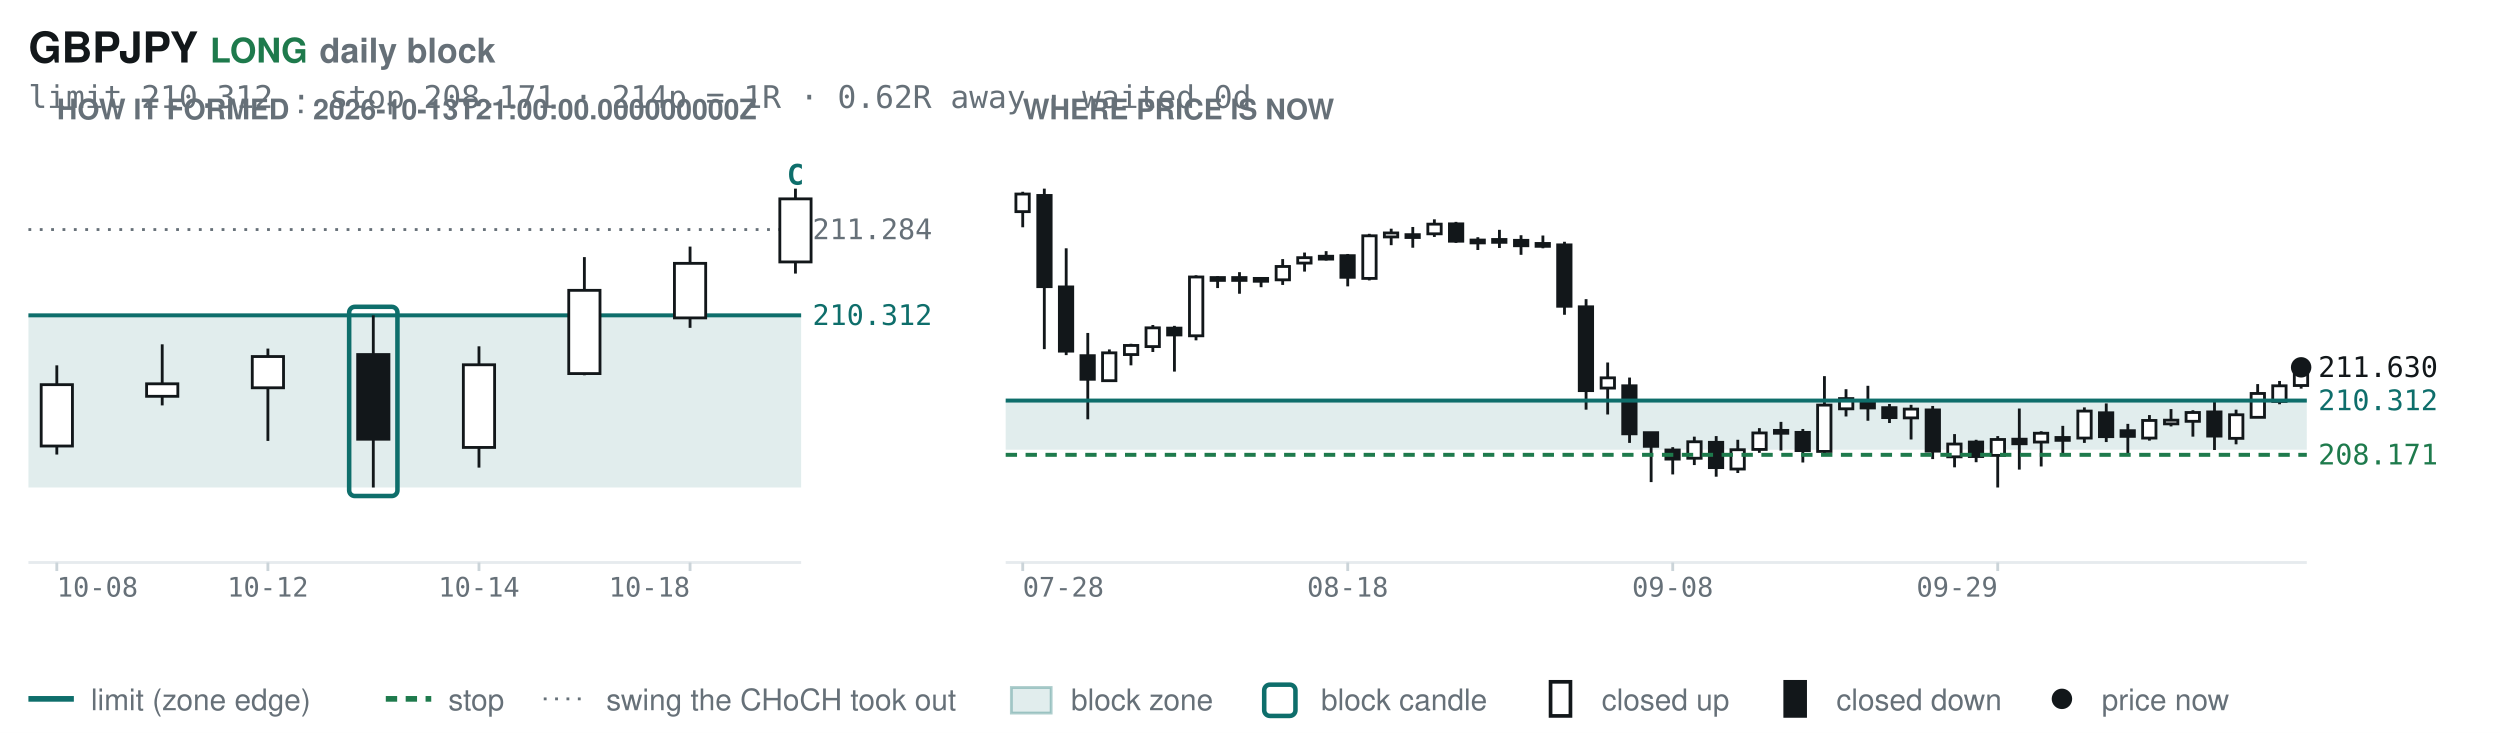
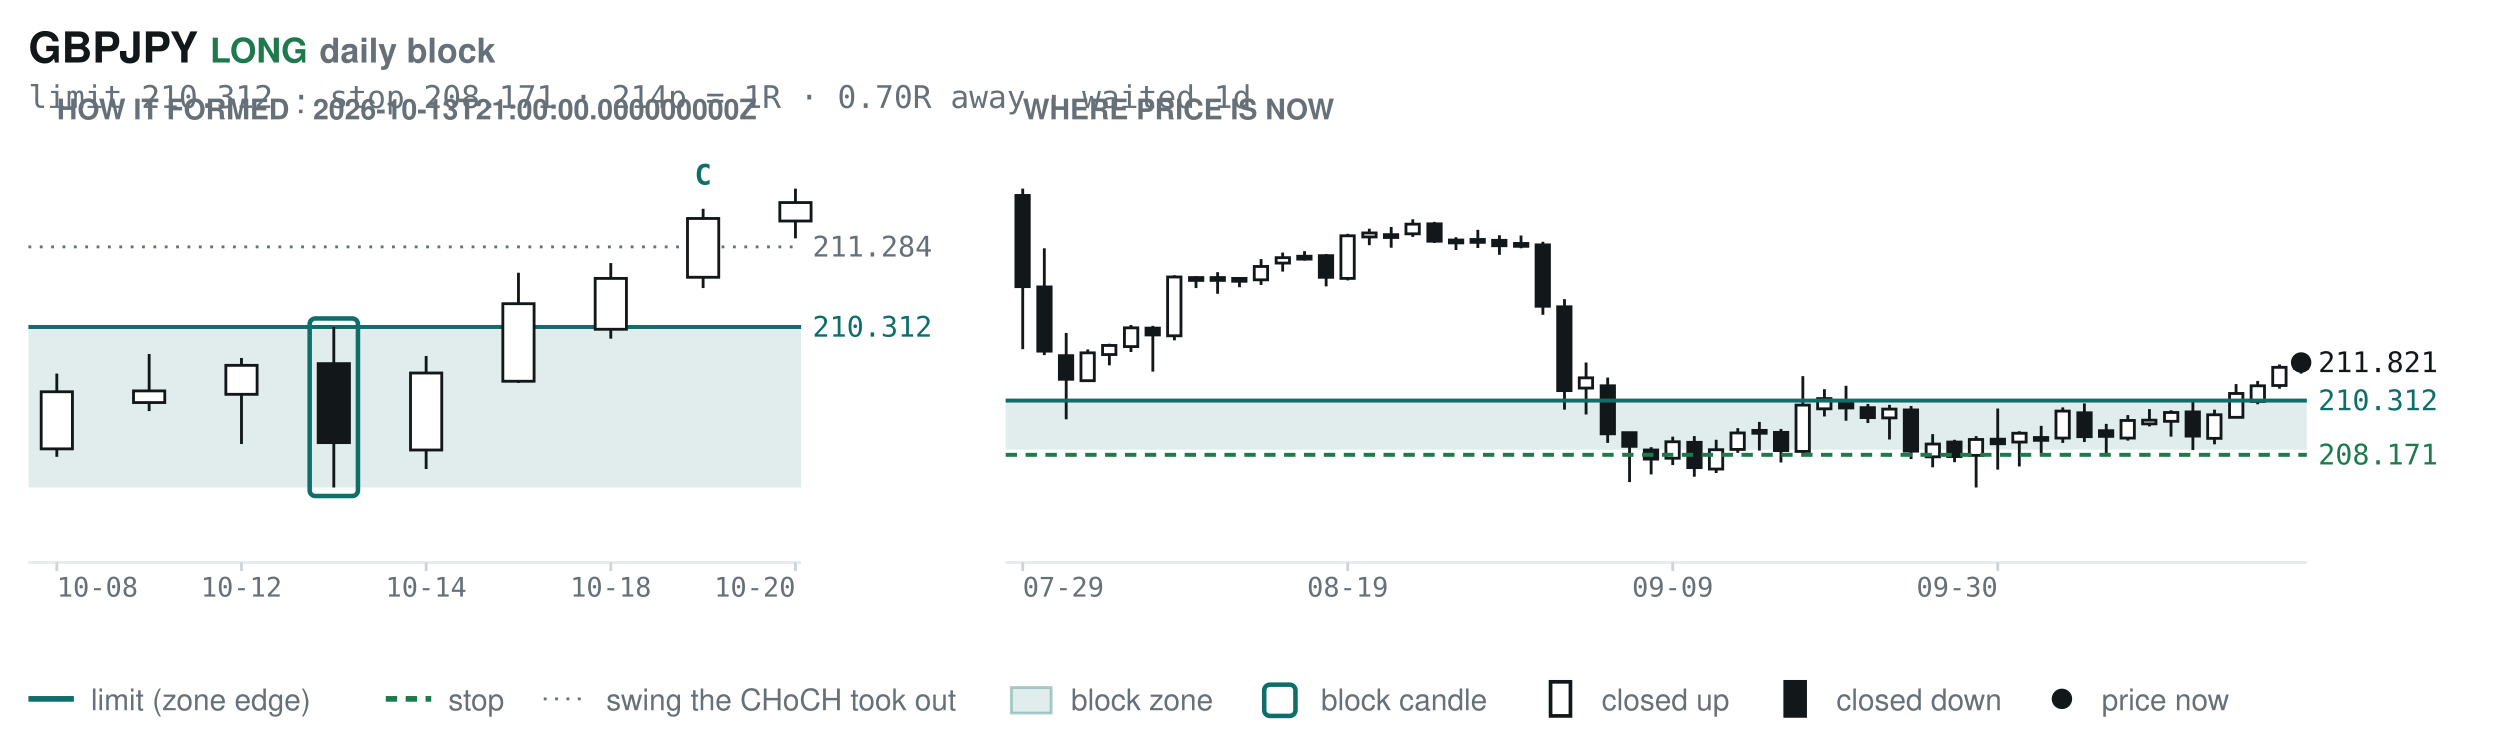
<svg xmlns="http://www.w3.org/2000/svg" viewBox="0 0 880 258" width="880" height="258" role="img" aria-label="GBPJPY long order block: the candles that formed it, and where price is now">
  <rect width="880" height="258" fill="#FFFFFF" />
  <text x="10" y="22" fill="#12171A" font-family="system-ui,-apple-system,Segoe UI,Helvetica,Arial,sans-serif" font-size="15" font-weight="700">GBPJPY <tspan fill="#1E7A4C" font-size="12">LONG</tspan>
    <tspan fill="#667078" font-size="12">daily block</tspan>
  </text>
-   <text x="10" y="38" fill="#667078" font-family="ui-monospace,SFMono-Regular,Menlo,Consolas,monospace" font-size="11">limit 210.312 · stop 208.171 · 214p = 1R · 0.62R away · waited 0d</text>
+   <text x="10" y="38" fill="#667078" font-family="ui-monospace,SFMono-Regular,Menlo,Consolas,monospace" font-size="11">limit 210.312 · stop 208.171 · 214p = 1R · 0.70R away · waited 1d</text>
  <text x="20" y="42" fill="#667078" font-family="system-ui,-apple-system,Segoe UI,Helvetica,Arial,sans-serif" font-size="10" font-weight="600">HOW IT FORMED · 2026-10-13T21:00:00.000000000Z</text>
  <text x="360" y="42" fill="#667078" font-family="system-ui,-apple-system,Segoe UI,Helvetica,Arial,sans-serif" font-size="10" font-weight="600">WHERE PRICE IS NOW</text>
-   <rect x="10.0" y="111.0" width="272.0" height="60.6" fill="#0E6E6B1F" />
-   <line x1="10.0" y1="80.8" x2="282.0" y2="80.8" stroke="#667078" stroke-width="1" stroke-dasharray="1 3" />
-   <line x1="10.0" y1="111.0" x2="282.0" y2="111.0" stroke="#0E6E6B" stroke-width="1.4" />
-   <line x1="20.0" y1="128.6" x2="20.0" y2="160.0" stroke="#12171A" stroke-width="1" />
-   <rect x="14.5" y="135.4" width="11.0" height="21.6" fill="#FFFFFF" stroke="#12171A" stroke-width="1" />
-   <line x1="57.1" y1="121.2" x2="57.1" y2="142.7" stroke="#12171A" stroke-width="1" />
-   <rect x="51.6" y="135.1" width="11.0" height="4.4" fill="#FFFFFF" stroke="#12171A" stroke-width="1" />
-   <line x1="94.3" y1="122.7" x2="94.3" y2="155.2" stroke="#12171A" stroke-width="1" />
-   <rect x="88.8" y="125.5" width="11.0" height="11.0" fill="#FFFFFF" stroke="#12171A" stroke-width="1" />
-   <line x1="131.4" y1="111.0" x2="131.4" y2="171.6" stroke="#12171A" stroke-width="1" />
-   <rect x="125.9" y="124.8" width="11.0" height="29.8" fill="#12171A" stroke="#12171A" stroke-width="1" />
-   <line x1="168.6" y1="121.9" x2="168.6" y2="164.6" stroke="#12171A" stroke-width="1" />
-   <rect x="163.1" y="128.4" width="11.0" height="29.1" fill="#FFFFFF" stroke="#12171A" stroke-width="1" />
-   <line x1="205.7" y1="90.5" x2="205.7" y2="132.1" stroke="#12171A" stroke-width="1" />
-   <rect x="200.2" y="102.2" width="11.0" height="29.3" fill="#FFFFFF" stroke="#12171A" stroke-width="1" />
-   <line x1="242.9" y1="86.8" x2="242.9" y2="115.4" stroke="#12171A" stroke-width="1" />
-   <rect x="237.4" y="92.7" width="11.0" height="19.2" fill="#FFFFFF" stroke="#12171A" stroke-width="1" />
-   <line x1="280.0" y1="66.4" x2="280.0" y2="96.3" stroke="#12171A" stroke-width="1" />
-   <rect x="274.5" y="70.0" width="11.0" height="22.2" fill="#FFFFFF" stroke="#12171A" stroke-width="1" />
-   <rect x="122.9" y="108.0" width="17.0" height="66.6" fill="none" stroke="#0E6E6B" stroke-width="1.6" rx="2" />
-   <text x="280.0" y="65" fill="#0E6E6B" text-anchor="middle" font-family="ui-monospace,SFMono-Regular,Menlo,Consolas,monospace" font-size="10" font-weight="700">C</text>
+   <rect x="10.0" y="115.1" width="272.0" height="56.5" fill="#0E6E6B1F" />
+   <line x1="10.0" y1="86.9" x2="282.0" y2="86.9" stroke="#667078" stroke-width="1" stroke-dasharray="1 3" />
+   <line x1="10.0" y1="115.1" x2="282.0" y2="115.1" stroke="#0E6E6B" stroke-width="1.4" />
+   <line x1="20.0" y1="131.5" x2="20.0" y2="160.8" stroke="#12171A" stroke-width="1" />
+   <rect x="14.5" y="137.9" width="11.0" height="20.1" fill="#FFFFFF" stroke="#12171A" stroke-width="1" />
+   <line x1="52.5" y1="124.6" x2="52.5" y2="144.7" stroke="#12171A" stroke-width="1" />
+   <rect x="47.0" y="137.6" width="11.0" height="4.1" fill="#FFFFFF" stroke="#12171A" stroke-width="1" />
+   <line x1="85.0" y1="126.0" x2="85.0" y2="156.3" stroke="#12171A" stroke-width="1" />
+   <rect x="79.5" y="128.6" width="11.0" height="10.2" fill="#FFFFFF" stroke="#12171A" stroke-width="1" />
+   <line x1="117.5" y1="115.1" x2="117.5" y2="171.6" stroke="#12171A" stroke-width="1" />
+   <rect x="112.0" y="128.0" width="11.0" height="27.8" fill="#12171A" stroke="#12171A" stroke-width="1" />
+   <line x1="150.0" y1="125.3" x2="150.0" y2="165.1" stroke="#12171A" stroke-width="1" />
+   <rect x="144.5" y="131.3" width="11.0" height="27.1" fill="#FFFFFF" stroke="#12171A" stroke-width="1" />
+   <line x1="182.5" y1="96.0" x2="182.5" y2="134.8" stroke="#12171A" stroke-width="1" />
+   <rect x="177.0" y="106.9" width="11.0" height="27.3" fill="#FFFFFF" stroke="#12171A" stroke-width="1" />
+   <line x1="215.0" y1="92.6" x2="215.0" y2="119.2" stroke="#12171A" stroke-width="1" />
+   <rect x="209.5" y="98.0" width="11.0" height="17.9" fill="#FFFFFF" stroke="#12171A" stroke-width="1" />
+   <line x1="247.5" y1="73.5" x2="247.5" y2="101.4" stroke="#12171A" stroke-width="1" />
+   <rect x="242.0" y="76.9" width="11.0" height="20.7" fill="#FFFFFF" stroke="#12171A" stroke-width="1" />
+   <line x1="280.0" y1="66.4" x2="280.0" y2="83.9" stroke="#12171A" stroke-width="1" />
+   <rect x="274.5" y="71.3" width="11.0" height="6.5" fill="#FFFFFF" stroke="#12171A" stroke-width="1" />
+   <rect x="109.0" y="112.1" width="17.0" height="62.5" fill="none" stroke="#0E6E6B" stroke-width="1.6" rx="2" />
+   <text x="247.5" y="65" fill="#0E6E6B" text-anchor="middle" font-family="ui-monospace,SFMono-Regular,Menlo,Consolas,monospace" font-size="10" font-weight="700">C</text>
  <line x1="10.0" y1="198.0" x2="282.0" y2="198.0" stroke="#E6EBEE" stroke-width="1" />
  <line x1="20.0" y1="198.0" x2="20.0" y2="201.0" stroke="#CBD4D9" stroke-width="1" />
  <text x="20.0" y="210.0" fill="#667078" text-anchor="start" font-family="ui-monospace,SFMono-Regular,Menlo,Consolas,monospace" font-size="9.5">10-08</text>
-   <line x1="94.3" y1="198.0" x2="94.3" y2="201.0" stroke="#CBD4D9" stroke-width="1" />
-   <text x="94.3" y="210.0" fill="#667078" text-anchor="middle" font-family="ui-monospace,SFMono-Regular,Menlo,Consolas,monospace" font-size="9.5">10-12</text>
-   <line x1="168.6" y1="198.0" x2="168.6" y2="201.0" stroke="#CBD4D9" stroke-width="1" />
-   <text x="168.6" y="210.0" fill="#667078" text-anchor="middle" font-family="ui-monospace,SFMono-Regular,Menlo,Consolas,monospace" font-size="9.5">10-14</text>
-   <line x1="242.9" y1="198.0" x2="242.9" y2="201.0" stroke="#CBD4D9" stroke-width="1" />
-   <text x="242.9" y="210.0" fill="#667078" text-anchor="end" font-family="ui-monospace,SFMono-Regular,Menlo,Consolas,monospace" font-size="9.5">10-18</text>
-   <text x="286.0" y="114.4" fill="#0E6E6B" font-family="ui-monospace,SFMono-Regular,Menlo,Consolas,monospace" font-size="10">210.312</text>
-   <text x="286.0" y="84.2" fill="#667078" font-family="ui-monospace,SFMono-Regular,Menlo,Consolas,monospace" font-size="10">211.284</text>
+   <line x1="85.0" y1="198.0" x2="85.0" y2="201.0" stroke="#CBD4D9" stroke-width="1" />
+   <text x="85.0" y="210.0" fill="#667078" text-anchor="middle" font-family="ui-monospace,SFMono-Regular,Menlo,Consolas,monospace" font-size="9.5">10-12</text>
+   <line x1="150.0" y1="198.0" x2="150.0" y2="201.0" stroke="#CBD4D9" stroke-width="1" />
+   <text x="150.0" y="210.0" fill="#667078" text-anchor="middle" font-family="ui-monospace,SFMono-Regular,Menlo,Consolas,monospace" font-size="9.5">10-14</text>
+   <line x1="215.0" y1="198.0" x2="215.0" y2="201.0" stroke="#CBD4D9" stroke-width="1" />
+   <text x="215.0" y="210.0" fill="#667078" text-anchor="middle" font-family="ui-monospace,SFMono-Regular,Menlo,Consolas,monospace" font-size="9.5">10-18</text>
+   <line x1="280.0" y1="198.0" x2="280.0" y2="201.0" stroke="#CBD4D9" stroke-width="1" />
+   <text x="280.0" y="210.0" fill="#667078" text-anchor="end" font-family="ui-monospace,SFMono-Regular,Menlo,Consolas,monospace" font-size="9.5">10-20</text>
+   <text x="286.0" y="118.5" fill="#0E6E6B" font-family="ui-monospace,SFMono-Regular,Menlo,Consolas,monospace" font-size="10">210.312</text>
+   <text x="286.0" y="90.3" fill="#667078" font-family="ui-monospace,SFMono-Regular,Menlo,Consolas,monospace" font-size="10">211.284</text>
  <rect x="354.0" y="141.0" width="458.0" height="17.3" fill="#0E6E6B1F" />
-   <line x1="360.0" y1="67.5" x2="360.0" y2="80.0" stroke="#12171A" stroke-width="1" />
-   <rect x="357.6" y="68.3" width="4.7" height="6.2" fill="#FFFFFF" stroke="#12171A" stroke-width="1" />
-   <line x1="367.6" y1="66.4" x2="367.6" y2="122.9" stroke="#12171A" stroke-width="1" />
-   <rect x="365.3" y="68.8" width="4.7" height="32.1" fill="#12171A" stroke="#12171A" stroke-width="1" />
-   <line x1="375.3" y1="87.4" x2="375.3" y2="125.0" stroke="#12171A" stroke-width="1" />
-   <rect x="372.9" y="101.0" width="4.7" height="22.6" fill="#12171A" stroke="#12171A" stroke-width="1" />
-   <line x1="382.9" y1="117.2" x2="382.9" y2="147.6" stroke="#12171A" stroke-width="1" />
-   <rect x="380.5" y="125.2" width="4.7" height="8.3" fill="#12171A" stroke="#12171A" stroke-width="1" />
-   <line x1="390.5" y1="123.0" x2="390.5" y2="134.1" stroke="#12171A" stroke-width="1" />
-   <rect x="388.1" y="124.2" width="4.7" height="9.8" fill="#FFFFFF" stroke="#12171A" stroke-width="1" />
-   <line x1="398.1" y1="121.0" x2="398.1" y2="128.6" stroke="#12171A" stroke-width="1" />
-   <rect x="395.8" y="121.6" width="4.7" height="3.2" fill="#FFFFFF" stroke="#12171A" stroke-width="1" />
-   <line x1="405.8" y1="114.4" x2="405.8" y2="123.9" stroke="#12171A" stroke-width="1" />
-   <rect x="403.4" y="115.4" width="4.7" height="6.6" fill="#FFFFFF" stroke="#12171A" stroke-width="1" />
-   <line x1="413.4" y1="114.7" x2="413.4" y2="130.8" stroke="#12171A" stroke-width="1" />
-   <rect x="411.0" y="115.5" width="4.7" height="2.4" fill="#12171A" stroke="#12171A" stroke-width="1" />
-   <line x1="421.0" y1="96.9" x2="421.0" y2="119.8" stroke="#12171A" stroke-width="1" />
-   <rect x="418.7" y="97.5" width="4.7" height="20.7" fill="#FFFFFF" stroke="#12171A" stroke-width="1" />
-   <line x1="428.6" y1="97.2" x2="428.6" y2="101.4" stroke="#12171A" stroke-width="1" />
-   <rect x="426.3" y="97.7" width="4.7" height="1.0" fill="#FFFFFF" stroke="#12171A" stroke-width="1" />
-   <line x1="436.3" y1="95.8" x2="436.3" y2="103.4" stroke="#12171A" stroke-width="1" />
-   <rect x="433.9" y="97.7" width="4.7" height="1.0" fill="#12171A" stroke="#12171A" stroke-width="1" />
-   <line x1="443.9" y1="97.6" x2="443.9" y2="101.1" stroke="#12171A" stroke-width="1" />
-   <rect x="441.5" y="98.0" width="4.7" height="1.0" fill="#12171A" stroke="#12171A" stroke-width="1" />
-   <line x1="451.5" y1="91.2" x2="451.5" y2="100.3" stroke="#12171A" stroke-width="1" />
-   <rect x="449.2" y="93.8" width="4.7" height="4.7" fill="#FFFFFF" stroke="#12171A" stroke-width="1" />
-   <line x1="459.2" y1="88.9" x2="459.2" y2="95.6" stroke="#12171A" stroke-width="1" />
-   <rect x="456.8" y="90.7" width="4.7" height="1.9" fill="#FFFFFF" stroke="#12171A" stroke-width="1" />
-   <line x1="466.8" y1="88.4" x2="466.8" y2="91.7" stroke="#12171A" stroke-width="1" />
-   <rect x="464.4" y="90.2" width="4.7" height="1.0" fill="#12171A" stroke="#12171A" stroke-width="1" />
-   <line x1="474.4" y1="89.4" x2="474.4" y2="100.8" stroke="#12171A" stroke-width="1" />
-   <rect x="472.0" y="90.0" width="4.7" height="7.6" fill="#12171A" stroke="#12171A" stroke-width="1" />
-   <line x1="482.0" y1="82.3" x2="482.0" y2="98.7" stroke="#12171A" stroke-width="1" />
-   <rect x="479.7" y="83.0" width="4.7" height="15.0" fill="#FFFFFF" stroke="#12171A" stroke-width="1" />
-   <line x1="489.7" y1="80.5" x2="489.7" y2="86.3" stroke="#12171A" stroke-width="1" />
-   <rect x="487.3" y="82.0" width="4.7" height="1.4" fill="#FFFFFF" stroke="#12171A" stroke-width="1" />
-   <line x1="497.3" y1="79.9" x2="497.3" y2="87.2" stroke="#12171A" stroke-width="1" />
-   <rect x="494.9" y="82.6" width="4.7" height="1.0" fill="#FFFFFF" stroke="#12171A" stroke-width="1" />
-   <line x1="504.9" y1="77.2" x2="504.9" y2="83.4" stroke="#12171A" stroke-width="1" />
-   <rect x="502.6" y="78.9" width="4.7" height="3.4" fill="#FFFFFF" stroke="#12171A" stroke-width="1" />
-   <line x1="512.5" y1="78.1" x2="512.5" y2="85.5" stroke="#12171A" stroke-width="1" />
-   <rect x="510.2" y="78.8" width="4.7" height="6.1" fill="#12171A" stroke="#12171A" stroke-width="1" />
-   <line x1="520.2" y1="83.5" x2="520.2" y2="88.0" stroke="#12171A" stroke-width="1" />
-   <rect x="517.8" y="84.5" width="4.7" height="1.0" fill="#FFFFFF" stroke="#12171A" stroke-width="1" />
-   <line x1="527.8" y1="80.9" x2="527.8" y2="87.3" stroke="#12171A" stroke-width="1" />
-   <rect x="525.4" y="84.3" width="4.7" height="1.0" fill="#FFFFFF" stroke="#12171A" stroke-width="1" />
-   <line x1="535.4" y1="82.8" x2="535.4" y2="89.7" stroke="#12171A" stroke-width="1" />
-   <rect x="533.1" y="84.6" width="4.7" height="1.9" fill="#12171A" stroke="#12171A" stroke-width="1" />
-   <line x1="543.1" y1="82.9" x2="543.1" y2="87.4" stroke="#12171A" stroke-width="1" />
-   <rect x="540.7" y="85.7" width="4.7" height="1.0" fill="#FFFFFF" stroke="#12171A" stroke-width="1" />
-   <line x1="550.7" y1="85.1" x2="550.7" y2="110.8" stroke="#12171A" stroke-width="1" />
-   <rect x="548.3" y="86.2" width="4.7" height="21.6" fill="#12171A" stroke="#12171A" stroke-width="1" />
-   <line x1="558.3" y1="105.3" x2="558.3" y2="144.2" stroke="#12171A" stroke-width="1" />
-   <rect x="555.9" y="108.0" width="4.7" height="29.5" fill="#12171A" stroke="#12171A" stroke-width="1" />
-   <line x1="565.9" y1="127.6" x2="565.9" y2="145.9" stroke="#12171A" stroke-width="1" />
-   <rect x="563.6" y="133.0" width="4.7" height="3.6" fill="#FFFFFF" stroke="#12171A" stroke-width="1" />
-   <line x1="573.6" y1="132.9" x2="573.6" y2="155.9" stroke="#12171A" stroke-width="1" />
-   <rect x="571.2" y="135.8" width="4.7" height="16.9" fill="#12171A" stroke="#12171A" stroke-width="1" />
-   <line x1="581.2" y1="152.1" x2="581.2" y2="169.7" stroke="#12171A" stroke-width="1" />
-   <rect x="578.8" y="152.3" width="4.7" height="4.8" fill="#12171A" stroke="#12171A" stroke-width="1" />
-   <line x1="588.8" y1="157.4" x2="588.8" y2="167.0" stroke="#12171A" stroke-width="1" />
-   <rect x="586.4" y="158.4" width="4.7" height="3.2" fill="#12171A" stroke="#12171A" stroke-width="1" />
-   <line x1="596.4" y1="153.7" x2="596.4" y2="163.7" stroke="#12171A" stroke-width="1" />
-   <rect x="594.1" y="155.5" width="4.7" height="5.8" fill="#FFFFFF" stroke="#12171A" stroke-width="1" />
-   <line x1="604.1" y1="153.5" x2="604.1" y2="167.8" stroke="#12171A" stroke-width="1" />
-   <rect x="601.7" y="155.7" width="4.7" height="8.9" fill="#12171A" stroke="#12171A" stroke-width="1" />
-   <line x1="611.7" y1="154.8" x2="611.7" y2="166.5" stroke="#12171A" stroke-width="1" />
-   <rect x="609.3" y="158.3" width="4.7" height="6.8" fill="#FFFFFF" stroke="#12171A" stroke-width="1" />
-   <line x1="619.3" y1="150.7" x2="619.3" y2="159.4" stroke="#12171A" stroke-width="1" />
-   <rect x="617.0" y="152.4" width="4.7" height="5.8" fill="#FFFFFF" stroke="#12171A" stroke-width="1" />
-   <line x1="626.9" y1="148.5" x2="626.9" y2="158.6" stroke="#12171A" stroke-width="1" />
-   <rect x="624.6" y="151.5" width="4.7" height="1.0" fill="#FFFFFF" stroke="#12171A" stroke-width="1" />
-   <line x1="634.6" y1="151.0" x2="634.6" y2="162.8" stroke="#12171A" stroke-width="1" />
-   <rect x="632.2" y="152.2" width="4.7" height="6.4" fill="#12171A" stroke="#12171A" stroke-width="1" />
-   <line x1="642.2" y1="132.4" x2="642.2" y2="159.5" stroke="#12171A" stroke-width="1" />
-   <rect x="639.8" y="142.6" width="4.7" height="16.3" fill="#FFFFFF" stroke="#12171A" stroke-width="1" />
-   <line x1="649.8" y1="137.0" x2="649.8" y2="146.6" stroke="#12171A" stroke-width="1" />
-   <rect x="647.5" y="140.3" width="4.7" height="3.6" fill="#FFFFFF" stroke="#12171A" stroke-width="1" />
-   <line x1="657.5" y1="135.8" x2="657.5" y2="148.1" stroke="#12171A" stroke-width="1" />
-   <rect x="655.1" y="141.5" width="4.7" height="2.1" fill="#12171A" stroke="#12171A" stroke-width="1" />
-   <line x1="665.1" y1="142.2" x2="665.1" y2="148.9" stroke="#12171A" stroke-width="1" />
-   <rect x="662.7" y="143.5" width="4.7" height="3.5" fill="#12171A" stroke="#12171A" stroke-width="1" />
-   <line x1="672.7" y1="142.5" x2="672.7" y2="154.7" stroke="#12171A" stroke-width="1" />
-   <rect x="670.3" y="144.0" width="4.7" height="3.1" fill="#FFFFFF" stroke="#12171A" stroke-width="1" />
-   <line x1="680.3" y1="142.9" x2="680.3" y2="161.6" stroke="#12171A" stroke-width="1" />
-   <rect x="678.0" y="144.3" width="4.7" height="14.5" fill="#12171A" stroke="#12171A" stroke-width="1" />
-   <line x1="688.0" y1="152.8" x2="688.0" y2="164.5" stroke="#12171A" stroke-width="1" />
-   <rect x="685.6" y="156.3" width="4.7" height="4.5" fill="#FFFFFF" stroke="#12171A" stroke-width="1" />
-   <line x1="695.6" y1="154.8" x2="695.6" y2="162.7" stroke="#12171A" stroke-width="1" />
-   <rect x="693.2" y="155.6" width="4.7" height="5.1" fill="#12171A" stroke="#12171A" stroke-width="1" />
-   <line x1="703.2" y1="153.5" x2="703.2" y2="171.6" stroke="#12171A" stroke-width="1" />
-   <rect x="700.9" y="154.7" width="4.7" height="5.6" fill="#FFFFFF" stroke="#12171A" stroke-width="1" />
-   <line x1="710.8" y1="143.8" x2="710.8" y2="165.3" stroke="#12171A" stroke-width="1" />
-   <rect x="708.5" y="154.6" width="4.7" height="1.6" fill="#12171A" stroke="#12171A" stroke-width="1" />
-   <line x1="718.5" y1="151.8" x2="718.5" y2="164.2" stroke="#12171A" stroke-width="1" />
-   <rect x="716.1" y="152.5" width="4.7" height="3.1" fill="#FFFFFF" stroke="#12171A" stroke-width="1" />
-   <line x1="726.1" y1="149.9" x2="726.1" y2="159.5" stroke="#12171A" stroke-width="1" />
-   <rect x="723.7" y="154.0" width="4.7" height="1.0" fill="#12171A" stroke="#12171A" stroke-width="1" />
-   <line x1="733.7" y1="143.4" x2="733.7" y2="155.9" stroke="#12171A" stroke-width="1" />
-   <rect x="731.4" y="144.7" width="4.7" height="9.5" fill="#FFFFFF" stroke="#12171A" stroke-width="1" />
-   <line x1="741.4" y1="142.0" x2="741.4" y2="155.6" stroke="#12171A" stroke-width="1" />
-   <rect x="739.0" y="145.3" width="4.7" height="8.4" fill="#12171A" stroke="#12171A" stroke-width="1" />
-   <line x1="749.0" y1="149.2" x2="749.0" y2="159.9" stroke="#12171A" stroke-width="1" />
-   <rect x="746.6" y="151.6" width="4.7" height="2.0" fill="#12171A" stroke="#12171A" stroke-width="1" />
-   <line x1="756.6" y1="146.1" x2="756.6" y2="155.1" stroke="#12171A" stroke-width="1" />
-   <rect x="754.2" y="148.0" width="4.7" height="6.2" fill="#FFFFFF" stroke="#12171A" stroke-width="1" />
-   <line x1="764.2" y1="144.0" x2="764.2" y2="150.1" stroke="#12171A" stroke-width="1" />
-   <rect x="761.9" y="147.9" width="4.7" height="1.3" fill="#FFFFFF" stroke="#12171A" stroke-width="1" />
-   <line x1="771.9" y1="144.4" x2="771.9" y2="153.7" stroke="#12171A" stroke-width="1" />
-   <rect x="769.5" y="145.2" width="4.7" height="3.1" fill="#FFFFFF" stroke="#12171A" stroke-width="1" />
-   <line x1="779.5" y1="141.0" x2="779.5" y2="158.4" stroke="#12171A" stroke-width="1" />
-   <rect x="777.1" y="145.0" width="4.7" height="8.5" fill="#12171A" stroke="#12171A" stroke-width="1" />
-   <line x1="787.1" y1="144.2" x2="787.1" y2="156.4" stroke="#12171A" stroke-width="1" />
-   <rect x="784.8" y="146.0" width="4.7" height="8.3" fill="#FFFFFF" stroke="#12171A" stroke-width="1" />
-   <line x1="794.7" y1="135.2" x2="794.7" y2="147.1" stroke="#12171A" stroke-width="1" />
-   <rect x="792.4" y="138.5" width="4.7" height="8.4" fill="#FFFFFF" stroke="#12171A" stroke-width="1" />
-   <line x1="802.4" y1="134.1" x2="802.4" y2="142.3" stroke="#12171A" stroke-width="1" />
-   <rect x="800.0" y="135.8" width="4.7" height="5.5" fill="#FFFFFF" stroke="#12171A" stroke-width="1" />
-   <line x1="810.0" y1="128.3" x2="810.0" y2="136.8" stroke="#12171A" stroke-width="1" />
-   <rect x="807.6" y="129.3" width="4.7" height="6.4" fill="#FFFFFF" stroke="#12171A" stroke-width="1" />
+   <line x1="360.0" y1="66.4" x2="360.0" y2="122.9" stroke="#12171A" stroke-width="1" />
+   <rect x="357.6" y="68.8" width="4.7" height="32.1" fill="#12171A" stroke="#12171A" stroke-width="1" />
+   <line x1="367.6" y1="87.4" x2="367.6" y2="125.0" stroke="#12171A" stroke-width="1" />
+   <rect x="365.3" y="101.0" width="4.7" height="22.6" fill="#12171A" stroke="#12171A" stroke-width="1" />
+   <line x1="375.3" y1="117.2" x2="375.3" y2="147.6" stroke="#12171A" stroke-width="1" />
+   <rect x="372.9" y="125.2" width="4.7" height="8.3" fill="#12171A" stroke="#12171A" stroke-width="1" />
+   <line x1="382.9" y1="123.0" x2="382.9" y2="134.1" stroke="#12171A" stroke-width="1" />
+   <rect x="380.5" y="124.2" width="4.7" height="9.8" fill="#FFFFFF" stroke="#12171A" stroke-width="1" />
+   <line x1="390.5" y1="121.0" x2="390.5" y2="128.6" stroke="#12171A" stroke-width="1" />
+   <rect x="388.1" y="121.6" width="4.7" height="3.2" fill="#FFFFFF" stroke="#12171A" stroke-width="1" />
+   <line x1="398.1" y1="114.4" x2="398.1" y2="123.9" stroke="#12171A" stroke-width="1" />
+   <rect x="395.8" y="115.4" width="4.7" height="6.6" fill="#FFFFFF" stroke="#12171A" stroke-width="1" />
+   <line x1="405.8" y1="114.7" x2="405.8" y2="130.8" stroke="#12171A" stroke-width="1" />
+   <rect x="403.4" y="115.5" width="4.7" height="2.4" fill="#12171A" stroke="#12171A" stroke-width="1" />
+   <line x1="413.4" y1="96.9" x2="413.4" y2="119.8" stroke="#12171A" stroke-width="1" />
+   <rect x="411.0" y="97.5" width="4.7" height="20.7" fill="#FFFFFF" stroke="#12171A" stroke-width="1" />
+   <line x1="421.0" y1="97.2" x2="421.0" y2="101.4" stroke="#12171A" stroke-width="1" />
+   <rect x="418.7" y="97.7" width="4.7" height="1.0" fill="#FFFFFF" stroke="#12171A" stroke-width="1" />
+   <line x1="428.6" y1="95.8" x2="428.6" y2="103.4" stroke="#12171A" stroke-width="1" />
+   <rect x="426.3" y="97.7" width="4.7" height="1.0" fill="#12171A" stroke="#12171A" stroke-width="1" />
+   <line x1="436.3" y1="97.6" x2="436.3" y2="101.1" stroke="#12171A" stroke-width="1" />
+   <rect x="433.9" y="98.0" width="4.7" height="1.0" fill="#12171A" stroke="#12171A" stroke-width="1" />
+   <line x1="443.9" y1="91.2" x2="443.9" y2="100.3" stroke="#12171A" stroke-width="1" />
+   <rect x="441.5" y="93.8" width="4.7" height="4.7" fill="#FFFFFF" stroke="#12171A" stroke-width="1" />
+   <line x1="451.5" y1="88.9" x2="451.5" y2="95.6" stroke="#12171A" stroke-width="1" />
+   <rect x="449.2" y="90.7" width="4.7" height="1.9" fill="#FFFFFF" stroke="#12171A" stroke-width="1" />
+   <line x1="459.2" y1="88.4" x2="459.2" y2="91.7" stroke="#12171A" stroke-width="1" />
+   <rect x="456.8" y="90.2" width="4.7" height="1.0" fill="#12171A" stroke="#12171A" stroke-width="1" />
+   <line x1="466.8" y1="89.4" x2="466.8" y2="100.8" stroke="#12171A" stroke-width="1" />
+   <rect x="464.4" y="90.0" width="4.7" height="7.6" fill="#12171A" stroke="#12171A" stroke-width="1" />
+   <line x1="474.4" y1="82.3" x2="474.4" y2="98.7" stroke="#12171A" stroke-width="1" />
+   <rect x="472.0" y="83.0" width="4.7" height="15.0" fill="#FFFFFF" stroke="#12171A" stroke-width="1" />
+   <line x1="482.0" y1="80.5" x2="482.0" y2="86.3" stroke="#12171A" stroke-width="1" />
+   <rect x="479.7" y="82.0" width="4.7" height="1.4" fill="#FFFFFF" stroke="#12171A" stroke-width="1" />
+   <line x1="489.7" y1="79.9" x2="489.7" y2="87.2" stroke="#12171A" stroke-width="1" />
+   <rect x="487.3" y="82.6" width="4.7" height="1.0" fill="#FFFFFF" stroke="#12171A" stroke-width="1" />
+   <line x1="497.3" y1="77.2" x2="497.3" y2="83.4" stroke="#12171A" stroke-width="1" />
+   <rect x="494.9" y="78.9" width="4.7" height="3.4" fill="#FFFFFF" stroke="#12171A" stroke-width="1" />
+   <line x1="504.9" y1="78.1" x2="504.9" y2="85.5" stroke="#12171A" stroke-width="1" />
+   <rect x="502.6" y="78.8" width="4.7" height="6.1" fill="#12171A" stroke="#12171A" stroke-width="1" />
+   <line x1="512.5" y1="83.5" x2="512.5" y2="88.0" stroke="#12171A" stroke-width="1" />
+   <rect x="510.2" y="84.5" width="4.7" height="1.0" fill="#FFFFFF" stroke="#12171A" stroke-width="1" />
+   <line x1="520.2" y1="80.9" x2="520.2" y2="87.3" stroke="#12171A" stroke-width="1" />
+   <rect x="517.8" y="84.3" width="4.7" height="1.0" fill="#FFFFFF" stroke="#12171A" stroke-width="1" />
+   <line x1="527.8" y1="82.8" x2="527.8" y2="89.7" stroke="#12171A" stroke-width="1" />
+   <rect x="525.4" y="84.6" width="4.7" height="1.9" fill="#12171A" stroke="#12171A" stroke-width="1" />
+   <line x1="535.4" y1="82.9" x2="535.4" y2="87.4" stroke="#12171A" stroke-width="1" />
+   <rect x="533.1" y="85.7" width="4.7" height="1.0" fill="#FFFFFF" stroke="#12171A" stroke-width="1" />
+   <line x1="543.1" y1="85.1" x2="543.1" y2="110.8" stroke="#12171A" stroke-width="1" />
+   <rect x="540.7" y="86.2" width="4.7" height="21.6" fill="#12171A" stroke="#12171A" stroke-width="1" />
+   <line x1="550.7" y1="105.3" x2="550.7" y2="144.2" stroke="#12171A" stroke-width="1" />
+   <rect x="548.3" y="108.0" width="4.7" height="29.5" fill="#12171A" stroke="#12171A" stroke-width="1" />
+   <line x1="558.3" y1="127.6" x2="558.3" y2="145.9" stroke="#12171A" stroke-width="1" />
+   <rect x="555.9" y="133.0" width="4.7" height="3.6" fill="#FFFFFF" stroke="#12171A" stroke-width="1" />
+   <line x1="565.9" y1="132.9" x2="565.9" y2="155.9" stroke="#12171A" stroke-width="1" />
+   <rect x="563.6" y="135.8" width="4.7" height="16.9" fill="#12171A" stroke="#12171A" stroke-width="1" />
+   <line x1="573.6" y1="152.1" x2="573.6" y2="169.7" stroke="#12171A" stroke-width="1" />
+   <rect x="571.2" y="152.3" width="4.7" height="4.8" fill="#12171A" stroke="#12171A" stroke-width="1" />
+   <line x1="581.2" y1="157.4" x2="581.2" y2="167.0" stroke="#12171A" stroke-width="1" />
+   <rect x="578.8" y="158.4" width="4.7" height="3.2" fill="#12171A" stroke="#12171A" stroke-width="1" />
+   <line x1="588.8" y1="153.7" x2="588.8" y2="163.7" stroke="#12171A" stroke-width="1" />
+   <rect x="586.4" y="155.5" width="4.7" height="5.8" fill="#FFFFFF" stroke="#12171A" stroke-width="1" />
+   <line x1="596.4" y1="153.5" x2="596.4" y2="167.8" stroke="#12171A" stroke-width="1" />
+   <rect x="594.1" y="155.7" width="4.7" height="8.9" fill="#12171A" stroke="#12171A" stroke-width="1" />
+   <line x1="604.1" y1="154.8" x2="604.1" y2="166.5" stroke="#12171A" stroke-width="1" />
+   <rect x="601.7" y="158.3" width="4.7" height="6.8" fill="#FFFFFF" stroke="#12171A" stroke-width="1" />
+   <line x1="611.7" y1="150.7" x2="611.7" y2="159.4" stroke="#12171A" stroke-width="1" />
+   <rect x="609.3" y="152.4" width="4.7" height="5.8" fill="#FFFFFF" stroke="#12171A" stroke-width="1" />
+   <line x1="619.3" y1="148.5" x2="619.3" y2="158.6" stroke="#12171A" stroke-width="1" />
+   <rect x="617.0" y="151.5" width="4.7" height="1.0" fill="#FFFFFF" stroke="#12171A" stroke-width="1" />
+   <line x1="626.9" y1="151.0" x2="626.9" y2="162.8" stroke="#12171A" stroke-width="1" />
+   <rect x="624.6" y="152.2" width="4.7" height="6.4" fill="#12171A" stroke="#12171A" stroke-width="1" />
+   <line x1="634.6" y1="132.4" x2="634.6" y2="159.5" stroke="#12171A" stroke-width="1" />
+   <rect x="632.2" y="142.6" width="4.7" height="16.3" fill="#FFFFFF" stroke="#12171A" stroke-width="1" />
+   <line x1="642.2" y1="137.0" x2="642.2" y2="146.6" stroke="#12171A" stroke-width="1" />
+   <rect x="639.8" y="140.3" width="4.7" height="3.6" fill="#FFFFFF" stroke="#12171A" stroke-width="1" />
+   <line x1="649.8" y1="135.8" x2="649.8" y2="148.1" stroke="#12171A" stroke-width="1" />
+   <rect x="647.5" y="141.5" width="4.7" height="2.1" fill="#12171A" stroke="#12171A" stroke-width="1" />
+   <line x1="657.5" y1="142.2" x2="657.5" y2="148.9" stroke="#12171A" stroke-width="1" />
+   <rect x="655.1" y="143.5" width="4.7" height="3.5" fill="#12171A" stroke="#12171A" stroke-width="1" />
+   <line x1="665.1" y1="142.5" x2="665.1" y2="154.7" stroke="#12171A" stroke-width="1" />
+   <rect x="662.7" y="144.0" width="4.7" height="3.1" fill="#FFFFFF" stroke="#12171A" stroke-width="1" />
+   <line x1="672.7" y1="142.9" x2="672.7" y2="161.6" stroke="#12171A" stroke-width="1" />
+   <rect x="670.3" y="144.3" width="4.7" height="14.5" fill="#12171A" stroke="#12171A" stroke-width="1" />
+   <line x1="680.3" y1="152.8" x2="680.3" y2="164.5" stroke="#12171A" stroke-width="1" />
+   <rect x="678.0" y="156.3" width="4.7" height="4.5" fill="#FFFFFF" stroke="#12171A" stroke-width="1" />
+   <line x1="688.0" y1="154.8" x2="688.0" y2="162.7" stroke="#12171A" stroke-width="1" />
+   <rect x="685.6" y="155.6" width="4.7" height="5.1" fill="#12171A" stroke="#12171A" stroke-width="1" />
+   <line x1="695.6" y1="153.5" x2="695.6" y2="171.6" stroke="#12171A" stroke-width="1" />
+   <rect x="693.2" y="154.7" width="4.7" height="5.6" fill="#FFFFFF" stroke="#12171A" stroke-width="1" />
+   <line x1="703.2" y1="143.8" x2="703.2" y2="165.3" stroke="#12171A" stroke-width="1" />
+   <rect x="700.9" y="154.6" width="4.7" height="1.6" fill="#12171A" stroke="#12171A" stroke-width="1" />
+   <line x1="710.8" y1="151.8" x2="710.8" y2="164.2" stroke="#12171A" stroke-width="1" />
+   <rect x="708.5" y="152.5" width="4.7" height="3.1" fill="#FFFFFF" stroke="#12171A" stroke-width="1" />
+   <line x1="718.5" y1="149.9" x2="718.5" y2="159.5" stroke="#12171A" stroke-width="1" />
+   <rect x="716.1" y="154.0" width="4.7" height="1.0" fill="#12171A" stroke="#12171A" stroke-width="1" />
+   <line x1="726.1" y1="143.4" x2="726.1" y2="155.9" stroke="#12171A" stroke-width="1" />
+   <rect x="723.7" y="144.7" width="4.7" height="9.5" fill="#FFFFFF" stroke="#12171A" stroke-width="1" />
+   <line x1="733.7" y1="142.0" x2="733.7" y2="155.6" stroke="#12171A" stroke-width="1" />
+   <rect x="731.4" y="145.3" width="4.7" height="8.4" fill="#12171A" stroke="#12171A" stroke-width="1" />
+   <line x1="741.4" y1="149.2" x2="741.4" y2="159.9" stroke="#12171A" stroke-width="1" />
+   <rect x="739.0" y="151.6" width="4.7" height="2.0" fill="#12171A" stroke="#12171A" stroke-width="1" />
+   <line x1="749.0" y1="146.1" x2="749.0" y2="155.1" stroke="#12171A" stroke-width="1" />
+   <rect x="746.6" y="148.0" width="4.7" height="6.2" fill="#FFFFFF" stroke="#12171A" stroke-width="1" />
+   <line x1="756.6" y1="144.0" x2="756.6" y2="150.1" stroke="#12171A" stroke-width="1" />
+   <rect x="754.2" y="147.9" width="4.7" height="1.3" fill="#FFFFFF" stroke="#12171A" stroke-width="1" />
+   <line x1="764.2" y1="144.4" x2="764.2" y2="153.7" stroke="#12171A" stroke-width="1" />
+   <rect x="761.9" y="145.2" width="4.7" height="3.1" fill="#FFFFFF" stroke="#12171A" stroke-width="1" />
+   <line x1="771.9" y1="141.0" x2="771.9" y2="158.4" stroke="#12171A" stroke-width="1" />
+   <rect x="769.5" y="145.0" width="4.7" height="8.5" fill="#12171A" stroke="#12171A" stroke-width="1" />
+   <line x1="779.5" y1="144.2" x2="779.5" y2="156.4" stroke="#12171A" stroke-width="1" />
+   <rect x="777.1" y="146.0" width="4.7" height="8.3" fill="#FFFFFF" stroke="#12171A" stroke-width="1" />
+   <line x1="787.1" y1="135.2" x2="787.1" y2="147.1" stroke="#12171A" stroke-width="1" />
+   <rect x="784.8" y="138.5" width="4.7" height="8.4" fill="#FFFFFF" stroke="#12171A" stroke-width="1" />
+   <line x1="794.7" y1="134.1" x2="794.7" y2="142.3" stroke="#12171A" stroke-width="1" />
+   <rect x="792.4" y="135.8" width="4.7" height="5.5" fill="#FFFFFF" stroke="#12171A" stroke-width="1" />
+   <line x1="802.4" y1="128.3" x2="802.4" y2="136.8" stroke="#12171A" stroke-width="1" />
+   <rect x="800.0" y="129.3" width="4.7" height="6.4" fill="#FFFFFF" stroke="#12171A" stroke-width="1" />
+   <line x1="810.0" y1="126.1" x2="810.0" y2="131.5" stroke="#12171A" stroke-width="1" />
+   <rect x="807.6" y="127.6" width="4.7" height="2.0" fill="#FFFFFF" stroke="#12171A" stroke-width="1" />
  <line x1="354.0" y1="141.0" x2="812.0" y2="141.0" stroke="#0E6E6B" stroke-width="1.4" />
  <line x1="354.0" y1="160.1" x2="812.0" y2="160.1" stroke="#1E7A4C" stroke-width="1.4" stroke-dasharray="4 3" />
-   <circle cx="810.0" cy="129.3" r="3.6" fill="#12171A" />
+   <circle cx="810.0" cy="127.6" r="3.6" fill="#12171A" />
  <line x1="354.0" y1="198.0" x2="812.0" y2="198.0" stroke="#E6EBEE" stroke-width="1" />
  <line x1="360.0" y1="198.0" x2="360.0" y2="201.0" stroke="#CBD4D9" stroke-width="1" />
-   <text x="360.0" y="210.0" fill="#667078" text-anchor="start" font-family="ui-monospace,SFMono-Regular,Menlo,Consolas,monospace" font-size="9.5">07-28</text>
+   <text x="360.0" y="210.0" fill="#667078" text-anchor="start" font-family="ui-monospace,SFMono-Regular,Menlo,Consolas,monospace" font-size="9.5">07-29</text>
  <line x1="474.4" y1="198.0" x2="474.4" y2="201.0" stroke="#CBD4D9" stroke-width="1" />
-   <text x="474.4" y="210.0" fill="#667078" text-anchor="middle" font-family="ui-monospace,SFMono-Regular,Menlo,Consolas,monospace" font-size="9.5">08-18</text>
+   <text x="474.4" y="210.0" fill="#667078" text-anchor="middle" font-family="ui-monospace,SFMono-Regular,Menlo,Consolas,monospace" font-size="9.5">08-19</text>
  <line x1="588.8" y1="198.0" x2="588.8" y2="201.0" stroke="#CBD4D9" stroke-width="1" />
-   <text x="588.8" y="210.0" fill="#667078" text-anchor="middle" font-family="ui-monospace,SFMono-Regular,Menlo,Consolas,monospace" font-size="9.5">09-08</text>
+   <text x="588.8" y="210.0" fill="#667078" text-anchor="middle" font-family="ui-monospace,SFMono-Regular,Menlo,Consolas,monospace" font-size="9.5">09-09</text>
  <line x1="703.2" y1="198.0" x2="703.2" y2="201.0" stroke="#CBD4D9" stroke-width="1" />
-   <text x="703.2" y="210.0" fill="#667078" text-anchor="end" font-family="ui-monospace,SFMono-Regular,Menlo,Consolas,monospace" font-size="9.5">09-29</text>
+   <text x="703.2" y="210.0" fill="#667078" text-anchor="end" font-family="ui-monospace,SFMono-Regular,Menlo,Consolas,monospace" font-size="9.5">09-30</text>
  <text x="816.0" y="144.4" fill="#0E6E6B" font-family="ui-monospace,SFMono-Regular,Menlo,Consolas,monospace" font-size="10">210.312</text>
  <text x="816.0" y="163.5" fill="#1E7A4C" font-family="ui-monospace,SFMono-Regular,Menlo,Consolas,monospace" font-size="10">208.171</text>
-   <text x="816.0" y="132.7" fill="#12171A" font-family="ui-monospace,SFMono-Regular,Menlo,Consolas,monospace" font-size="10">211.630</text>
+   <text x="816.0" y="131.0" fill="#12171A" font-family="ui-monospace,SFMono-Regular,Menlo,Consolas,monospace" font-size="10">211.821</text>
  <g transform="translate(10.0,242)">
    <line x1="0" y1="4" x2="16" y2="4" stroke="#0E6E6B" stroke-width="2" />
    <text x="22" y="8" fill="#667078" font-family="system-ui,-apple-system,Segoe UI,Helvetica,Arial,sans-serif" font-size="10.5">limit (zone edge)</text>
  </g>
  <g transform="translate(135.8,242)">
    <line x1="0" y1="4" x2="16" y2="4" stroke="#1E7A4C" stroke-width="2" stroke-dasharray="4 3" />
    <text x="22" y="8" fill="#667078" font-family="system-ui,-apple-system,Segoe UI,Helvetica,Arial,sans-serif" font-size="10.5">stop</text>
  </g>
  <g transform="translate(191.4,242)">
    <line x1="0" y1="4" x2="16" y2="4" stroke="#667078" stroke-width="1" stroke-dasharray="1 3" />
    <text x="22" y="8" fill="#667078" font-family="system-ui,-apple-system,Segoe UI,Helvetica,Arial,sans-serif" font-size="10.5">swing the CHoCH took out</text>
  </g>
  <g transform="translate(355.0,242)">
    <rect x="1" y="0" width="14" height="9" fill="#0E6E6B1F" stroke="#0E6E6B55" />
    <text x="22" y="8" fill="#667078" font-family="system-ui,-apple-system,Segoe UI,Helvetica,Arial,sans-serif" font-size="10.5">block zone</text>
  </g>
  <g transform="translate(443.0,242)">
    <rect x="2" y="-1" width="11" height="11" fill="none" stroke="#0E6E6B" stroke-width="1.6" rx="2" />
    <text x="22" y="8" fill="#667078" font-family="system-ui,-apple-system,Segoe UI,Helvetica,Arial,sans-serif" font-size="10.5">block candle</text>
  </g>
  <g transform="translate(541.8,242)">
    <rect x="4" y="-2" width="7" height="12" fill="#FFFFFF" stroke="#12171A" stroke-width="1.3" />
    <text x="22" y="8" fill="#667078" font-family="system-ui,-apple-system,Segoe UI,Helvetica,Arial,sans-serif" font-size="10.5">closed up</text>
  </g>
  <g transform="translate(624.4,242)">
    <rect x="4" y="-2" width="7" height="12" fill="#12171A" stroke="#12171A" stroke-width="1.3" />
    <text x="22" y="8" fill="#667078" font-family="system-ui,-apple-system,Segoe UI,Helvetica,Arial,sans-serif" font-size="10.5">closed down</text>
  </g>
  <g transform="translate(717.8,242)">
    <circle cx="8" cy="4" r="3.6" fill="#12171A" />
    <text x="22" y="8" fill="#667078" font-family="system-ui,-apple-system,Segoe UI,Helvetica,Arial,sans-serif" font-size="10.5">price now</text>
  </g>
</svg>
